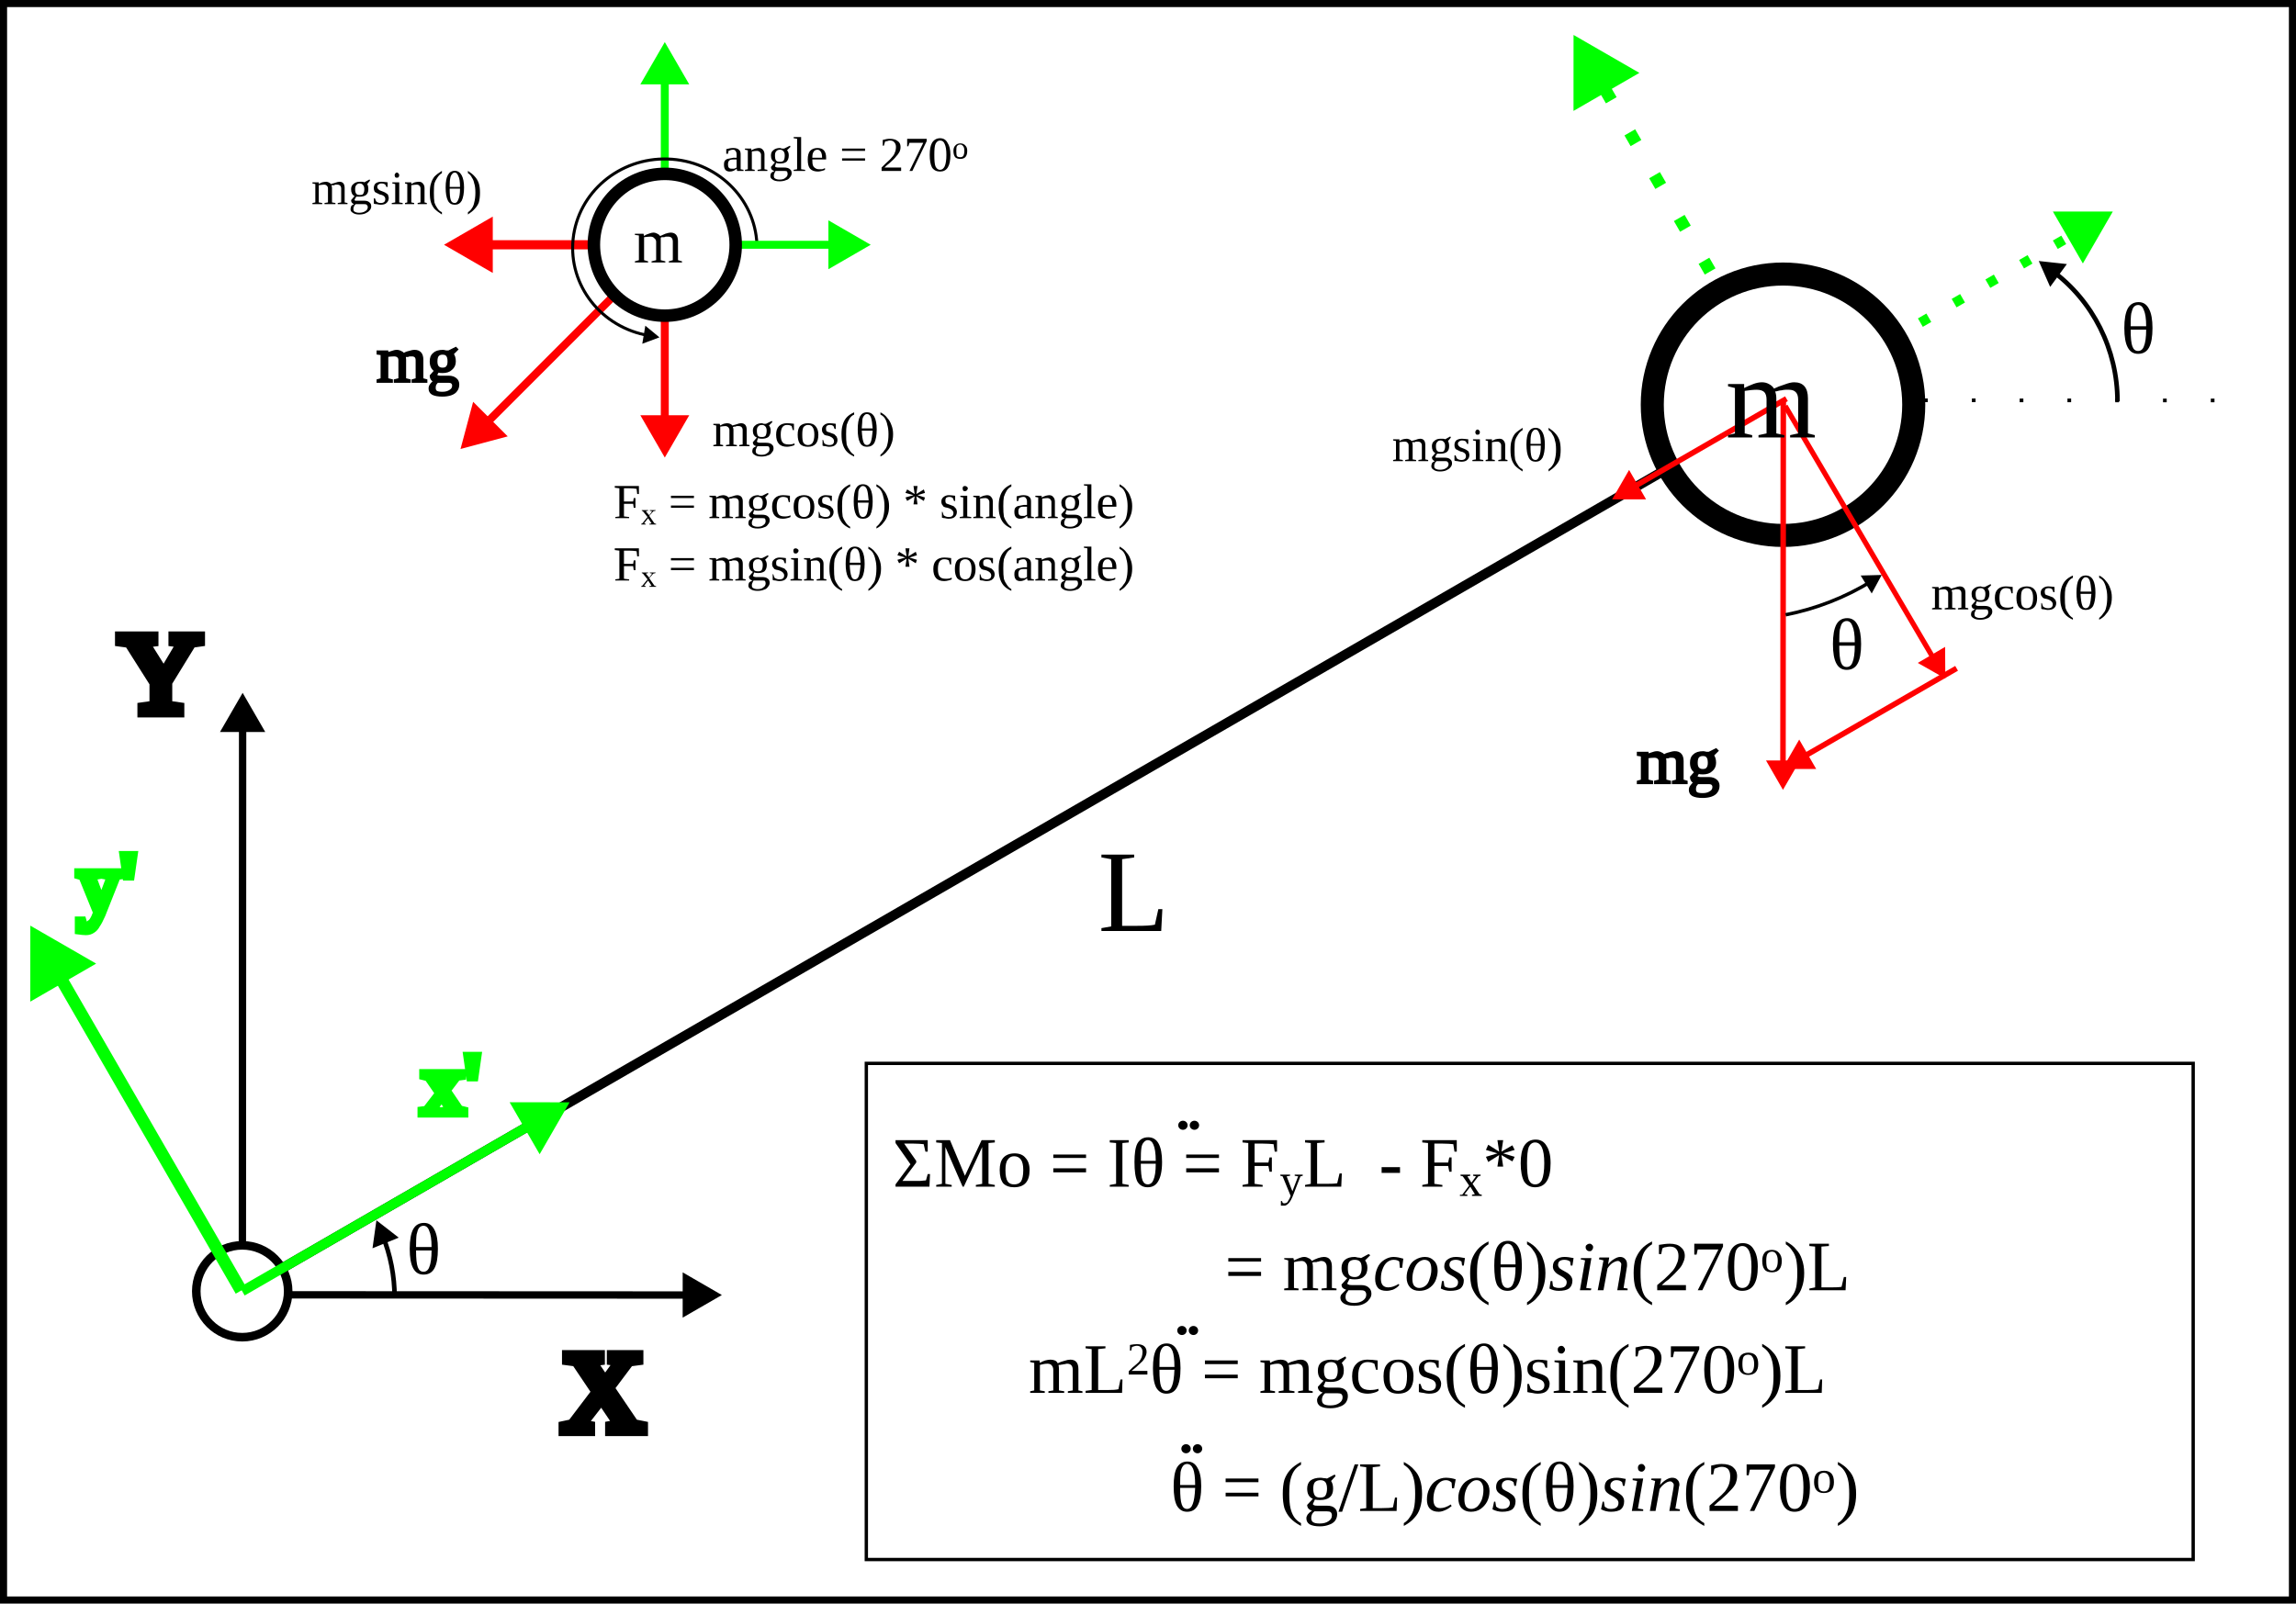
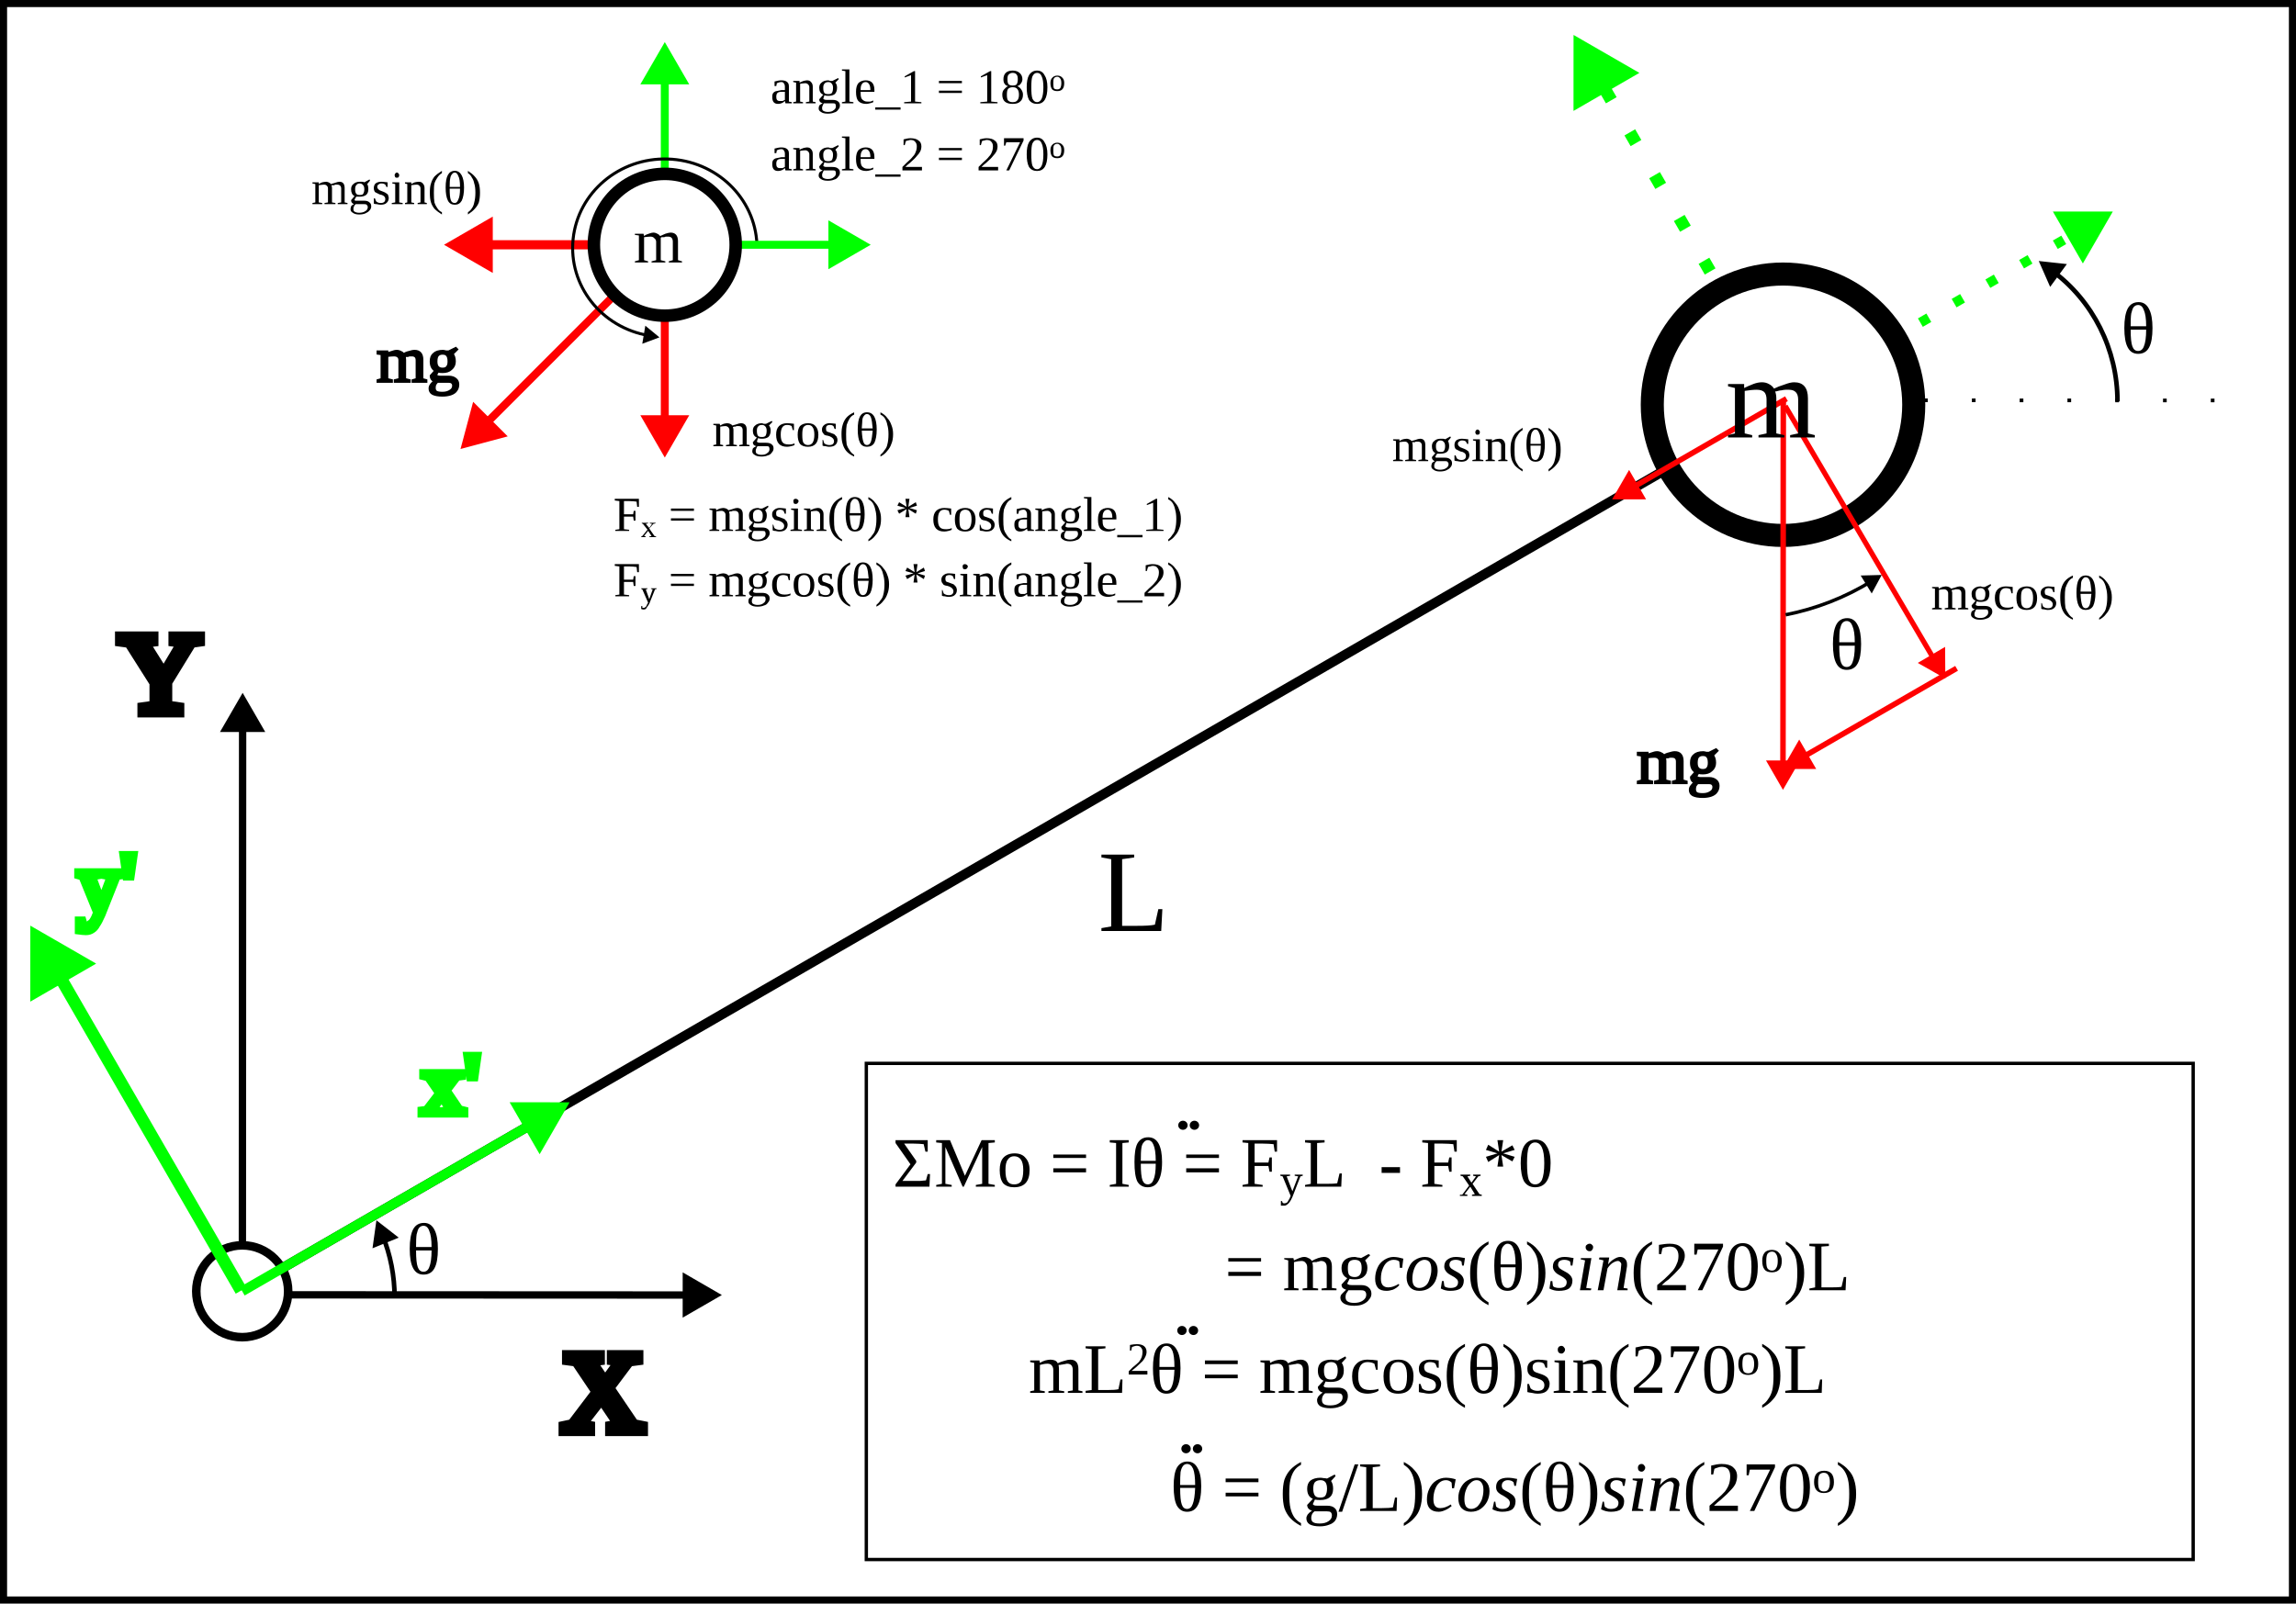
<svg xmlns="http://www.w3.org/2000/svg" width="57.73mm" height="40.331mm" viewBox="0 0 62.419 43.607" version="1.1" id="svg5">
  <defs id="defs2">
    <marker style="overflow:visible" id="marker8459" refX="0" refY="0" orient="auto-start-reverse" markerWidth="5.324" markerHeight="6.155" viewBox="0 0 5.324 6.155" preserveAspectRatio="xMidYMid">
      <path transform="scale(0.5)" style="fill:context-stroke;fill-rule:evenodd;stroke:context-stroke;stroke-width:1pt" d="M 5.77,0 -2.88,5 V -5 Z" id="path8457" />
    </marker>
    <marker style="overflow:visible" id="TriangleStart-7" refX="0" refY="0" orient="auto-start-reverse" markerWidth="5.324" markerHeight="6.155" viewBox="0 0 5.324 6.155" preserveAspectRatio="xMidYMid">
      <path transform="scale(0.5)" style="fill:context-stroke;fill-rule:evenodd;stroke:context-stroke;stroke-width:1pt" d="M 5.77,0 -2.88,5 V -5 Z" id="path135-7" />
    </marker>
    <marker style="overflow:visible" id="marker8459-4" refX="0" refY="0" orient="auto-start-reverse" markerWidth="5.324" markerHeight="6.155" viewBox="0 0 5.324 6.155" preserveAspectRatio="xMidYMid">
      <path transform="scale(0.5)" style="fill:context-stroke;fill-rule:evenodd;stroke:context-stroke;stroke-width:1pt" d="M 5.77,0 -2.88,5 V -5 Z" id="path8457-5" />
    </marker>
    <marker style="overflow:visible" id="TriangleStart-7-6" refX="0" refY="0" orient="auto-start-reverse" markerWidth="5.324" markerHeight="6.155" viewBox="0 0 5.324 6.155" preserveAspectRatio="xMidYMid">
      <path transform="scale(0.5)" style="fill:context-stroke;fill-rule:evenodd;stroke:context-stroke;stroke-width:1pt" d="M 5.77,0 -2.88,5 V -5 Z" id="path135-7-9" />
    </marker>
    <marker style="overflow:visible" id="marker8405-9" refX="0" refY="0" orient="auto-start-reverse" markerWidth="5.324" markerHeight="6.155" viewBox="0 0 5.324 6.155" preserveAspectRatio="xMidYMid">
      <path transform="scale(0.5)" style="fill:context-stroke;fill-rule:evenodd;stroke:context-stroke;stroke-width:1pt" d="M 5.77,0 -2.88,5 V -5 Z" id="path8403-3" />
    </marker>
    <marker style="overflow:visible" id="marker8459-8" refX="0" refY="0" orient="auto-start-reverse" markerWidth="5.324" markerHeight="6.155" viewBox="0 0 5.324 6.155" preserveAspectRatio="xMidYMid">
      <path transform="scale(0.5)" style="fill:context-stroke;fill-rule:evenodd;stroke:context-stroke;stroke-width:1pt" d="M 5.77,0 -2.88,5 V -5 Z" id="path8457-9" />
    </marker>
  </defs>
  <g id="layer1" transform="translate(-98.53307,-113.3858)">
    <rect style="fill:#ffffff;stroke:#000000;stroke-width:0.193;stroke-dasharray:none;stroke-dashoffset:0" id="rect38417" width="62.227" height="43.414" x="98.629" y="113.482" />
    <path style="fill:#ffffff;stroke:#ff0000;stroke-width:0.216;stroke-dasharray:none;stroke-dashoffset:0;marker-end:url(#marker8459)" d="m 116.606,120.042 -5.011,5.011" id="path39657" />
    <path style="fill:#ffffff;stroke:#ff0000;stroke-width:0.249;stroke-dasharray:none;stroke-dashoffset:0;marker-end:url(#marker8459)" d="M 116.713,120.042 H 111.488" id="path39329" />
    <path style="fill:#ffffff;stroke:#00ff00;stroke-width:0.216;stroke-dasharray:none;stroke-dashoffset:0;marker-end:;marker-start:url(#marker8459)" d="m 116.606,115.297 v 4.831" id="path39331-1" />
    <path style="fill:none;stroke:#000000;stroke-width:0.081;stroke-dasharray:none;stroke-dashoffset:0;marker-start:url(#marker8459)" id="path40124" d="m 116.177,122.512 a 2.505,2.419 0 0 1 -2.063,-2.63 2.505,2.419 0 0 1 2.573,-2.172 2.505,2.419 0 0 1 2.424,2.326" />
    <path style="fill:#ffffff;stroke:#00ff00;stroke-width:0.216;stroke-dasharray:none;stroke-dashoffset:0;marker-end:url(#marker8459)" d="m 116.606,120.042 h 4.831" id="path39331" />
    <path style="fill:#ffffff;stroke:#000000;stroke-width:0.1;stroke-dasharray:0.1, 1.199;stroke-dashoffset:0" d="m 146.945,124.27 12.97,0.006" id="path333-40-2" />
    <path style="fill:none;stroke:#00ff00;stroke-width:0.265;stroke-dasharray:0.265, 0.794;stroke-dashoffset:0;marker-end:url(#marker8459-4)" d="m 147.072,124.277 8.085,-4.668" id="path755-9" />
    <path style="fill:none;stroke:#00ff00;stroke-width:0.336;stroke-dasharray:0.336, 1.008;stroke-dashoffset:0;marker-end:url(#marker8459-4)" d="m 147.041,124.26 -5.133,-8.891" id="path779-8" />
    <path style="fill:none;stroke:#000000;stroke-width:0.265" d="m 105.118,148.5 41.954,-24.222" id="path703" />
    <path style="fill:none;stroke:#000000;stroke-width:0.125;stroke-dasharray:none;stroke-dashoffset:0;marker-start:url(#TriangleStart-7)" id="path1857-2" d="m 146.981,-108.933 a 4.368,4.251 0 0 1 1.68,-0.327" transform="rotate(90)" />
    <path style="fill:#ffffff;stroke:#000000;stroke-width:0.2;stroke-dasharray:none;stroke-dashoffset:0;marker-end:url(#TriangleStart-7)" d="m 105.122,148.5 0.007,-15.563" id="path333" />
    <path style="fill:#ffffff;stroke:#000000;stroke-width:0.2;stroke-dasharray:none;stroke-dashoffset:0;marker-end:url(#TriangleStart-7)" d="m 104.477,148.596 12.97,0.006" id="path333-40" />
    <circle style="fill:#ffffff;stroke:#000000;stroke-width:0.233" id="path165" cx="105.118" cy="148.5" r="1.249" />
    <text xml:space="preserve" style="font-size:1.983px;fill:#000000;stroke:none;stroke-width:0.078;stroke-dasharray:none;stroke-dashoffset:0" x="109.579" y="148.034" id="text4524-5">
      <tspan id="tspan4522-8" style="fill:#000000;stroke:none;stroke-width:0.078" x="109.579" y="148.034">θ</tspan>
    </text>
    <path style="fill:none;stroke:#000000;stroke-width:0.125;stroke-dasharray:none;stroke-dashoffset:0;marker-start:url(#TriangleStart-7-6)" id="path1857-2-0" d="m 120.746,-154.317 a 4.368,4.251 0 0 1 3.555,-1.782" transform="rotate(90)" />
    <text xml:space="preserve" style="font-size:1.983px;fill:#000000;stroke:none;stroke-width:0.078;stroke-dasharray:none;stroke-dashoffset:0" x="156.19" y="122.991" id="text4524-5-0">
      <tspan id="tspan4522-8-0" style="fill:#000000;stroke:none;stroke-width:0.078" x="156.19" y="122.991">θ</tspan>
    </text>
    <text xml:space="preserve" style="font-size:1.983px;fill:#000000;stroke:none;stroke-width:0.078;stroke-dasharray:none;stroke-dashoffset:0" x="148.269" y="131.586" id="text4524-5-0-8">
      <tspan id="tspan4522-8-0-0" style="fill:#000000;stroke:none;stroke-width:0.078" x="148.269" y="131.586">θ</tspan>
    </text>
    <text xml:space="preserve" style="font-size:1.322px;fill:#000000;stroke:none;stroke-width:0.052;stroke-dasharray:none;stroke-dashoffset:0" x="151.027" y="129.955" id="text4524-7-8">
      <tspan id="tspan4522-5-5" style="fill:#000000;stroke:none;stroke-width:0.052" x="151.027" y="129.955">mgcos(θ)</tspan>
    </text>
    <text xml:space="preserve" style="font-size:1.322px;fill:#000000;stroke:none;stroke-width:0.052;stroke-dasharray:none;stroke-dashoffset:0" x="117.894" y="125.519" id="text4524-7-8-6">
      <tspan id="tspan4522-5-5-8" style="fill:#000000;stroke:none;stroke-width:0.052" x="117.894" y="125.519">mgcos(θ)</tspan>
    </text>
-     <text xml:space="preserve" style="font-size:1.322px;fill:#000000;stroke:none;stroke-width:0.052;stroke-dasharray:none;stroke-dashoffset:0" x="118.167" y="118.036" id="text4524-7-8-6-4">
-       <tspan id="tspan4522-5-5-8-4" style="fill:#000000;stroke:none;stroke-width:0.052" x="118.167" y="118.036">angle = 270<tspan style="font-size:65%;baseline-shift:super" id="tspan40417">o</tspan>
+     <text xml:space="preserve" style="font-size:1.322px;fill:#000000;stroke:none;stroke-width:0.052;stroke-dasharray:none;stroke-dashoffset:0" x="119.481" y="118.017" id="text4524-7-8-6-4">
+       <tspan id="tspan4522-5-5-8-4" style="fill:#000000;stroke:none;stroke-width:0.052" x="119.481" y="118.017">angle_2 = 270<tspan style="font-size:65%;baseline-shift:super" id="tspan40417">o</tspan>
      </tspan>
    </text>
-     <text xml:space="preserve" style="font-size:1.322px;fill:#000000;stroke:none;stroke-width:0.052;stroke-dasharray:none;stroke-dashoffset:0" x="115.213" y="129.172" id="text4524-7-8-6-4-9">
-       <tspan id="tspan4522-5-5-8-4-9" style="fill:#000000;stroke:none;stroke-width:0.052" x="115.213" y="129.172">F<tspan style="font-size:65%;baseline-shift:sub" id="tspan40459">x</tspan> = mgsin(θ) * cos(angle)</tspan>
+     <text xml:space="preserve" style="font-size:1.322px;fill:#000000;stroke:none;stroke-width:0.052;stroke-dasharray:none;stroke-dashoffset:0" x="119.481" y="116.193" id="text4524-7-8-6-4-5">
+       <tspan id="tspan4522-5-5-8-4-1" style="fill:#000000;stroke:none;stroke-width:0.052" x="119.481" y="116.193">angle_1 = 180<tspan style="font-size:65%;baseline-shift:super" id="tspan40417-3">o</tspan>
+       </tspan>
    </text>
-     <text xml:space="preserve" style="font-size:1.322px;fill:#000000;stroke:none;stroke-width:0.052;stroke-dasharray:none;stroke-dashoffset:0" x="115.213" y="127.477" id="text4524-7-8-6-4-9-2">
-       <tspan id="tspan4522-5-5-8-4-9-1" style="fill:#000000;stroke:none;stroke-width:0.052" x="115.213" y="127.477">F<tspan style="font-size:65%;baseline-shift:sub" id="tspan40459-9">x</tspan> = mgcos(θ) * sin(angle)</tspan>
+     <text xml:space="preserve" style="font-size:1.322px;fill:#000000;stroke:none;stroke-width:0.052;stroke-dasharray:none;stroke-dashoffset:0" x="115.213" y="127.822" id="text4524-7-8-6-4-9">
+       <tspan id="tspan4522-5-5-8-4-9" style="fill:#000000;stroke:none;stroke-width:0.052" x="115.213" y="127.822">F<tspan style="font-size:65%;baseline-shift:sub" id="tspan40459">x</tspan> = mgsin(θ) * cos(angle_1)</tspan>
+     </text>
+     <text xml:space="preserve" style="font-size:1.322px;fill:#000000;stroke:none;stroke-width:0.052;stroke-dasharray:none;stroke-dashoffset:0" x="115.213" y="129.601" id="text4524-7-8-6-4-9-2">
+       <tspan id="tspan4522-5-5-8-4-9-1" style="fill:#000000;stroke:none;stroke-width:0.052" x="115.213" y="129.601">F<tspan style="font-size:65%;baseline-shift:sub" id="tspan40656">y</tspan> = mgcos(θ) * sin(angle_2)</tspan>
    </text>
    <text xml:space="preserve" style="font-size:1.293px;fill:#000000;stroke:none;stroke-width:0.051;stroke-dasharray:none;stroke-dashoffset:0" x="136.376" y="125.925" id="text4524-7-8-8">
      <tspan id="tspan4522-5-5-6" style="fill:#000000;stroke:none;stroke-width:0.051" x="136.376" y="125.925">mgsin(θ)</tspan>
    </text>
    <text xml:space="preserve" style="font-size:1.293px;fill:#000000;stroke:none;stroke-width:0.051;stroke-dasharray:none;stroke-dashoffset:0" x="106.998" y="118.937" id="text4524-7-8-8-3">
      <tspan id="tspan4522-5-5-6-5" style="fill:#000000;stroke:none;stroke-width:0.051" x="106.998" y="118.937">mgsin(θ)</tspan>
    </text>
    <text xml:space="preserve" style="font-size:3.175px;fill:#000000;stroke:none;stroke-width:0.125;stroke-dasharray:none;stroke-dashoffset:0" x="128.382" y="138.703" id="text5328">
      <tspan id="tspan5326" style="stroke-width:0.125" x="128.382" y="138.703">L</tspan>
    </text>
    <circle style="fill:#ffffff;stroke:#000000;stroke-width:0.627" id="path277-8" cx="147.006" cy="124.392" r="3.554" />
    <path style="fill:#000000;stroke:#ff0000;stroke-width:0.14;stroke-dasharray:none;stroke-dashoffset:0;marker-start:url(#marker8459)" d="m 151.167,131.409 c -4.101,-6.982 -4.101,-6.982 -4.101,-6.982" id="path7581-2" />
    <path style="fill:#000000;stroke:#ff0000;stroke-width:0.15;stroke-dasharray:none;stroke-dashoffset:0;marker-start:url(#marker8459)" d="m 147.005,134.332 0.009,-10.092" id="path8321-3" />
    <text xml:space="preserve" style="font-size:1.758px;fill:#000000;stroke:#000000;stroke-width:0.069;stroke-dasharray:none;stroke-dashoffset:0" x="143.035" y="134.675" id="text8393">
      <tspan id="tspan8391" style="stroke-width:0.069" x="143.035" y="134.675">mg</tspan>
    </text>
    <text xml:space="preserve" style="font-size:1.758px;fill:#000000;stroke:#000000;stroke-width:0.069;stroke-dasharray:none;stroke-dashoffset:0" x="108.775" y="123.763" id="text8393-5">
      <tspan id="tspan8391-9" style="stroke-width:0.069" x="108.775" y="123.763">mg</tspan>
    </text>
    <path style="fill:none;stroke:#000000;stroke-width:0.093;stroke-dasharray:none;stroke-dashoffset:0;marker-start:url(#marker8405-9)" id="path8401-1" d="m 149.408,129.194 a 7.029,7.029 0 0 1 -2.331,0.91" />
    <path style="fill:none;stroke:#ff0000;stroke-width:0.15;stroke-dasharray:none;stroke-dashoffset:0;marker-start:url(#marker8459)" d="m 142.822,126.698 4.278,-2.47" id="path13416-7" />
    <path style="fill:none;stroke:#ff0000;stroke-width:0.15;stroke-dasharray:none;stroke-dashoffset:0;marker-start:url(#marker8459-8)" d="m 147.447,134.03 4.278,-2.47" id="path13416-7-3" />
    <g id="g1138" transform="matrix(0.7989146,0,0,0.7989146,89.77497,43.72342)" />
    <text xml:space="preserve" style="font-size:1.924px;fill:#000000;fill-opacity:1;stroke:none;stroke-width:0.076;stroke-dasharray:none;stroke-dashoffset:0" x="131.832" y="148.471" id="text14287-5-9">
      <tspan style="fill:#000000;fill-opacity:1;stroke:none;stroke-width:0.076" x="131.832" y="148.471" id="tspan18307-2-3">= mg<tspan style="font-style:italic" id="tspan36015">cos</tspan>(θ)<tspan style="font-style:italic" id="tspan40504">sin</tspan>(270<tspan style="font-size:65%;baseline-shift:super" id="tspan40502">o</tspan>)L  </tspan>
    </text>
    <text xml:space="preserve" style="font-size:1.924px;fill:#000000;fill-opacity:1;stroke:none;stroke-width:0.076;stroke-dasharray:none;stroke-dashoffset:0" x="122.802" y="145.654" id="text14287">
      <tspan style="fill:#000000;fill-opacity:1;stroke:none;stroke-width:0.076" x="122.802" y="145.654" id="tspan18307">ΣMo = Iθ = F<tspan style="font-size:65%;baseline-shift:sub" id="tspan40498">y</tspan>L  - F<tspan style="font-size:65%;baseline-shift:sub" id="tspan40500">x</tspan>*0  </tspan>
    </text>
    <g id="g484" transform="matrix(0.705001,0,0,0.705001,82.53366,33.06952)">
      <ellipse style="fill:#000000;fill-opacity:1;stroke:none;stroke-width:0.015;stroke-dasharray:none;stroke-dashoffset:0" id="path22572-0" ry="0.175" rx="0.181" cy="157.328" cx="68.31" />
      <ellipse style="fill:#000000;fill-opacity:1;stroke:none;stroke-width:0.015;stroke-dasharray:none;stroke-dashoffset:0" id="path22572-7-8" ry="0.175" rx="0.181" cy="157.328" cx="68.753" />
    </g>
    <text xml:space="preserve" style="font-size:2.334px;fill:none;stroke:#00ff00;stroke-width:0.257;stroke-dasharray:none;stroke-dashoffset:0" x="109.998" y="143.649" id="text35615">
      <tspan id="tspan35613" style="stroke:#00ff00;stroke-width:0.257" x="109.998" y="143.649">x'</tspan>
    </text>
    <text xml:space="preserve" style="font-size:2.334px;fill:none;stroke:#00ff00;stroke-width:0.257;stroke-dasharray:none;stroke-dashoffset:0" x="100.649" y="138.184" id="text35615-3">
      <tspan id="tspan35613-7" style="stroke:#00ff00;stroke-width:0.257" x="100.649" y="138.184">y'</tspan>
    </text>
    <text xml:space="preserve" style="font-size:3.067px;fill:none;stroke:#000000;stroke-width:0.338;stroke-dasharray:none;stroke-dashoffset:0" x="113.823" y="152.27" id="text35673">
      <tspan id="tspan35671" style="stroke:#000000;stroke-width:0.338" x="113.823" y="152.27">X</tspan>
    </text>
    <text xml:space="preserve" style="font-size:3.067px;fill:none;stroke:#000000;stroke-width:0.338;stroke-dasharray:none;stroke-dashoffset:0" x="101.796" y="132.727" id="text35673-4">
      <tspan id="tspan35671-3" style="stroke:#000000;stroke-width:0.338" x="101.796" y="132.727">Y</tspan>
    </text>
    <g id="g24408" transform="matrix(0.705001,0,0,0.705001,80.69086,39.56465)">
      <text xml:space="preserve" style="font-size:2.728px;fill:#000000;fill-opacity:1;stroke:none;stroke-width:0.107;stroke-dasharray:none;stroke-dashoffset:0" x="70.381" y="171.365" id="text14287-5-9-8-9" transform="translate(-5.4117,-12.92644)">
        <tspan style="fill:#000000;fill-opacity:1;stroke:none;stroke-width:0.107" x="70.381" y="171.365" id="tspan18307-2-3-7-7">mL<tspan style="font-size:65%;baseline-shift:super" id="tspan24318">2</tspan>θ = mgcos(θ)sin(270<tspan style="font-size:65%;baseline-shift:super" id="tspan40510">o</tspan>)L    </tspan>
      </text>
      <ellipse style="fill:#000000;fill-opacity:1;stroke:none;stroke-width:0.015;stroke-dasharray:none;stroke-dashoffset:0" id="path22572-0-5" ry="0.175" rx="0.181" cy="156.031" cx="70.886" />
      <ellipse style="fill:#000000;fill-opacity:1;stroke:none;stroke-width:0.015;stroke-dasharray:none;stroke-dashoffset:0" id="path22572-7-8-3" ry="0.175" rx="0.181" cy="156.031" cx="71.329" />
    </g>
    <g id="g24436" transform="matrix(0.705001,0,0,0.705001,82.25657,30.78536)">
      <g id="g24398" transform="translate(-7.474479,0.08152212)">
        <text xml:space="preserve" style="font-size:2.728px;fill:#000000;fill-opacity:1;stroke:none;stroke-width:0.107;stroke-dasharray:none;stroke-dashoffset:0" x="75.697" y="175.363" id="text14287-5-9-8-9-6">
          <tspan style="fill:#000000;fill-opacity:1;stroke:none;stroke-width:0.107" x="75.697" y="175.363" id="tspan18307-2-3-7-7-3">θ = (g/L)<tspan style="font-style:italic" id="tspan36021">cos</tspan>(θ)<tspan style="font-style:italic" id="tspan40506">sin</tspan>(270<tspan style="font-size:65%;baseline-shift:super" id="tspan40508">o</tspan>)  </tspan>
        </text>
      </g>
      <ellipse style="fill:#000000;fill-opacity:1;stroke:none;stroke-width:0.015;stroke-dasharray:none;stroke-dashoffset:0" id="path22572-0-0" ry="0.175" rx="0.181" cy="173.045" cx="68.823" />
      <ellipse style="fill:#000000;fill-opacity:1;stroke:none;stroke-width:0.015;stroke-dasharray:none;stroke-dashoffset:0" id="path22572-7-8-36" ry="0.175" rx="0.181" cy="173.045" cx="69.266" />
    </g>
    <rect style="fill:none;stroke:#000000;stroke-width:0.091;stroke-dasharray:none" id="rect548" width="36.072" height="13.492" x="122.085" y="142.303" />
    <path style="fill:none;stroke:#00ff00;stroke-width:0.265;marker-end:url(#marker8459)" d="m 105.118,148.5 8.085,-4.668" id="path755" />
    <path style="fill:none;stroke:#00ff00;stroke-width:0.336;marker-end:url(#marker8459)" d="m 105.087,148.482 -5.133,-8.891" id="path779" />
    <text xml:space="preserve" style="font-size:3.175px;fill:#000000;stroke:none;stroke-width:0.125;stroke-dasharray:none;stroke-dashoffset:0" x="145.45" y="125.281" id="text5332-1">
      <tspan id="tspan5330-0" style="stroke-width:0.125" x="145.45" y="125.281">m</tspan>
    </text>
    <path style="fill:#ffffff;stroke:#ff0000;stroke-width:0.216;stroke-dasharray:none;stroke-dashoffset:0;marker-end:url(#marker8459)" d="m 116.606,120.042 v 5.019" id="path39327" />
    <circle style="fill:#ffffff;stroke:#000000;stroke-width:0.34" id="path277-8-1" cx="116.606" cy="120.042" r="1.928" />
    <text xml:space="preserve" style="font-size:1.722px;fill:#000000;stroke:none;stroke-width:0.068;stroke-dasharray:none;stroke-dashoffset:0" x="115.762" y="120.524" id="text5332-1-9">
      <tspan id="tspan5330-0-1" style="stroke-width:0.068" x="115.762" y="120.524">m</tspan>
    </text>
  </g>
</svg>
